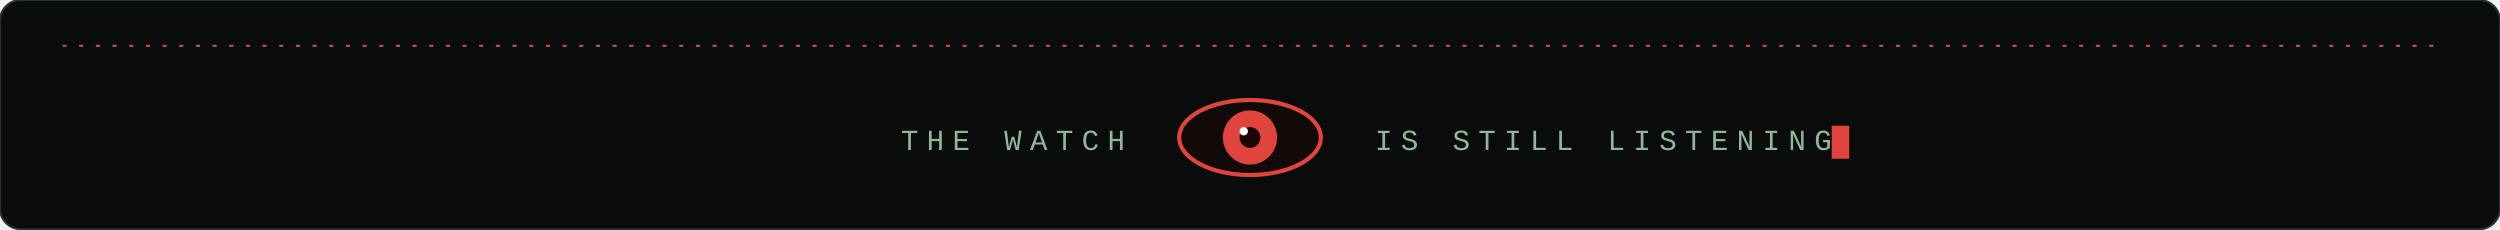
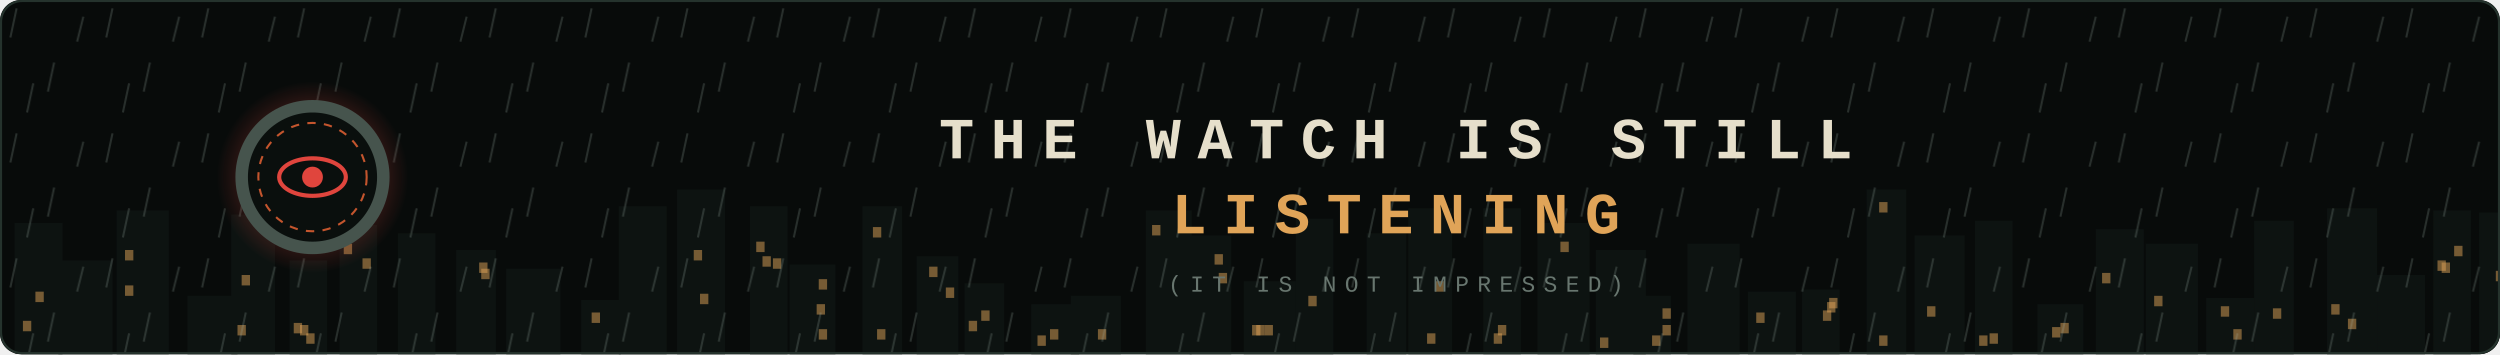
- <svg xmlns="http://www.w3.org/2000/svg" width="1200" height="110" viewBox="0 0 1200 110" role="img" aria-label="The watch is still listening">
-   <style>
-   text{font-family:'Courier New', Courier, 'DejaVu Sans Mono', 'Liberation Mono', monospace;}
-   .blink{animation:blink 1.1s steps(1) infinite}
-   @keyframes blink{0%,60%{opacity:1}61%,100%{opacity:0}}
-   @media (prefers-reduced-motion: reduce){*{animation:none!important}}
- 
-   .iris{animation:look 5s ease-in-out infinite} @keyframes look{0%,100%{transform:translateX(-5px)}50%{transform:translateX(5px)}}
- </style>
+ <svg xmlns="http://www.w3.org/2000/svg" width="1200" height="170" viewBox="0 0 1200 170" role="img" aria-label="The watch is still listening">
+   <style>text{font-family:'Courier New', Courier, 'DejaVu Sans Mono', 'Liberation Mono', monospace;}.b{animation:bl 1.1s steps(1) infinite}@keyframes bl{0%,60%{opacity:1}61%,100%{opacity:0}}.fl{animation:fl 5s steps(1) infinite}@keyframes fl{0%,40%{opacity:1}41%{opacity:.25}42%{opacity:1}70%{opacity:1}71%{opacity:.2}73%{opacity:1}}.pu{transform-box:fill-box;transform-origin:center;animation:pu 2.2s ease-in-out infinite}@keyframes pu{0%,100%{opacity:.35;transform:scale(1)}50%{opacity:1;transform:scale(1.5)}}.rn{animation:rn .8s linear infinite}@keyframes rn{from{transform:translate(0,-60px)}to{transform:translate(-14px,0)}}@media (prefers-reduced-motion:reduce){.b,.fl,.pu,.rn{animation:none}}</style>
  <defs>
-     <clipPath id="ec">
-       <ellipse rx="34" ry="18" />
+     <pattern id="rainp" width="46" height="60" patternUnits="userSpaceOnUse">
+       <path d="M8 4l-3 14M26 30l-3 14M40 8l-3 12M16 40l-3 14" stroke="#a9bdb3" stroke-width="1" opacity=".2" />
+     </pattern>
+     <radialGradient id="wg" cx=".5" cy=".5" r=".5">
+       <stop offset="0" stop-color="#e0453d" stop-opacity=".7" />
+       <stop offset="1" stop-color="#e0453d" stop-opacity="0" />
+     </radialGradient>
+     <clipPath id="fr">
+       <rect width="1200" height="170" rx="10" />
    </clipPath>
  </defs>
-   <rect width="1200" height="110" rx="10" fill="#090c0b" stroke="#25332d" />
-   <line x1="30" y1="22" x2="1170" y2="22" stroke="#c4552d" stroke-dasharray="2 6" />
-   <g transform="translate(600,66)">
-     <g clip-path="url(#ec)">
-       <ellipse rx="34" ry="18" fill="#120a09" />
-       <g class="iris">
-         <circle r="13" fill="#e0453d" />
-         <circle r="5" fill="#1a0504" />
-         <circle cx="-3" cy="-3" r="2" fill="#fff" />
-       </g>
-     </g>
-     <ellipse rx="34" ry="18" fill="none" stroke="#e0453d" stroke-width="2" />
+   <g clip-path="url(#fr)">
+     <rect width="1200" height="170" fill="#080b0a" />
+     <rect x="7" y="107" width="23" height="63" fill="#0d1311" />
+     <rect x="11" y="154" width="4" height="5" fill="#e0a458" opacity=".5" />
+     <rect x="17" y="140" width="4" height="5" fill="#e0a458" opacity=".5" />
+     <rect x="28" y="125" width="26" height="45" fill="#0d1311" />
+     <rect x="56" y="101" width="25" height="69" fill="#0d1311" />
+     <rect x="60" y="120" width="4" height="5" fill="#e0a458" opacity=".5" />
+     <rect x="60" y="137" width="4" height="5" fill="#e0a458" opacity=".5" />
+     <rect x="90" y="142" width="24" height="28" fill="#0d1311" />
+     <rect x="111" y="103" width="21" height="67" fill="#0d1311" />
+     <rect x="114" y="156" width="4" height="5" fill="#e0a458" opacity=".5" />
+     <rect x="116" y="132" width="4" height="5" fill="#e0a458" opacity=".5" />
+     <rect x="139" y="125" width="18" height="45" fill="#0d1311" />
+     <rect x="141" y="155" width="4" height="5" fill="#e0a458" opacity=".5" />
+     <rect x="147" y="160" width="4" height="5" fill="#e0a458" opacity=".5" />
+     <rect x="144" y="156" width="4" height="5" fill="#e0a458" opacity=".5" />
+     <rect x="163" y="108" width="18" height="62" fill="#0d1311" />
+     <rect x="174" y="124" width="4" height="5" fill="#e0a458" opacity=".5" />
+     <rect x="165" y="117" width="4" height="5" fill="#e0a458" opacity=".5" />
+     <rect x="191" y="112" width="18" height="58" fill="#0d1311" />
+     <rect x="219" y="120" width="19" height="50" fill="#0d1311" />
+     <rect x="231" y="129" width="4" height="5" fill="#e0a458" opacity=".5" />
+     <rect x="230" y="126" width="4" height="5" fill="#e0a458" opacity=".5" />
+     <rect x="243" y="129" width="26" height="41" fill="#0d1311" />
+     <rect x="279" y="144" width="19" height="26" fill="#0d1311" />
+     <rect x="284" y="150" width="4" height="5" fill="#e0a458" opacity=".5" />
+     <rect x="297" y="99" width="23" height="71" fill="#0d1311" />
+     <rect x="325" y="91" width="23" height="79" fill="#0d1311" />
+     <rect x="336" y="141" width="4" height="5" fill="#e0a458" opacity=".5" />
+     <rect x="333" y="120" width="4" height="5" fill="#e0a458" opacity=".5" />
+     <rect x="360" y="99" width="18" height="71" fill="#0d1311" />
+     <rect x="371" y="124" width="4" height="5" fill="#e0a458" opacity=".5" />
+     <rect x="363" y="116" width="4" height="5" fill="#e0a458" opacity=".5" />
+     <rect x="366" y="123" width="4" height="5" fill="#e0a458" opacity=".5" />
+     <rect x="379" y="127" width="22" height="43" fill="#0d1311" />
+     <rect x="393" y="134" width="4" height="5" fill="#e0a458" opacity=".5" />
+     <rect x="393" y="158" width="4" height="5" fill="#e0a458" opacity=".5" />
+     <rect x="392" y="146" width="4" height="5" fill="#e0a458" opacity=".5" />
+     <rect x="414" y="99" width="19" height="71" fill="#0d1311" />
+     <rect x="419" y="109" width="4" height="5" fill="#e0a458" opacity=".5" />
+     <rect x="421" y="158" width="4" height="5" fill="#e0a458" opacity=".5" />
+     <rect x="440" y="123" width="20" height="47" fill="#0d1311" />
+     <rect x="446" y="128" width="4" height="5" fill="#e0a458" opacity=".5" />
+     <rect x="454" y="138" width="4" height="5" fill="#e0a458" opacity=".5" />
+     <rect x="463" y="136" width="19" height="34" fill="#0d1311" />
+     <rect x="465" y="154" width="4" height="5" fill="#e0a458" opacity=".5" />
+     <rect x="471" y="149" width="4" height="5" fill="#e0a458" opacity=".5" />
+     <rect x="495" y="146" width="23" height="24" fill="#0d1311" />
+     <rect x="504" y="158" width="4" height="5" fill="#e0a458" opacity=".5" />
+     <rect x="498" y="161" width="4" height="5" fill="#e0a458" opacity=".5" />
+     <rect x="514" y="142" width="24" height="28" fill="#0d1311" />
+     <rect x="527" y="158" width="4" height="5" fill="#e0a458" opacity=".5" />
+     <rect x="550" y="101" width="22" height="69" fill="#0d1311" />
+     <rect x="553" y="108" width="4" height="5" fill="#e0a458" opacity=".5" />
+     <rect x="571" y="113" width="20" height="57" fill="#0d1311" />
+     <rect x="583" y="122" width="4" height="5" fill="#e0a458" opacity=".5" />
+     <rect x="585" y="131" width="4" height="5" fill="#e0a458" opacity=".5" />
+     <rect x="597" y="135" width="25" height="35" fill="#0d1311" />
+     <rect x="607" y="156" width="4" height="5" fill="#e0a458" opacity=".5" />
+     <rect x="601" y="156" width="4" height="5" fill="#e0a458" opacity=".5" />
+     <rect x="603" y="156" width="4" height="5" fill="#e0a458" opacity=".5" />
+     <rect x="622" y="105" width="18" height="65" fill="#0d1311" />
+     <rect x="628" y="142" width="4" height="5" fill="#e0a458" opacity=".5" />
+     <rect x="656" y="112" width="19" height="58" fill="#0d1311" />
+     <rect x="676" y="100" width="21" height="70" fill="#0d1311" />
+     <rect x="689" y="135" width="4" height="5" fill="#e0a458" opacity=".5" />
+     <rect x="685" y="160" width="4" height="5" fill="#e0a458" opacity=".5" />
+     <rect x="712" y="100" width="18" height="70" fill="#0d1311" />
+     <rect x="717" y="160" width="4" height="5" fill="#e0a458" opacity=".5" />
+     <rect x="719" y="156" width="4" height="5" fill="#e0a458" opacity=".5" />
+     <rect x="738" y="107" width="25" height="63" fill="#0d1311" />
+     <rect x="749" y="116" width="4" height="5" fill="#e0a458" opacity=".5" />
+     <rect x="766" y="120" width="24" height="50" fill="#0d1311" />
+     <rect x="768" y="162" width="4" height="5" fill="#e0a458" opacity=".5" />
+     <rect x="784" y="142" width="18" height="28" fill="#0d1311" />
+     <rect x="793" y="161" width="4" height="5" fill="#e0a458" opacity=".5" />
+     <rect x="798" y="148" width="4" height="5" fill="#e0a458" opacity=".5" />
+     <rect x="798" y="156" width="4" height="5" fill="#e0a458" opacity=".5" />
+     <rect x="810" y="117" width="25" height="53" fill="#0d1311" />
+     <rect x="839" y="140" width="23" height="30" fill="#0d1311" />
+     <rect x="843" y="150" width="4" height="5" fill="#e0a458" opacity=".5" />
+     <rect x="865" y="139" width="18" height="31" fill="#0d1311" />
+     <rect x="877" y="145" width="4" height="5" fill="#e0a458" opacity=".5" />
+     <rect x="878" y="143" width="4" height="5" fill="#e0a458" opacity=".5" />
+     <rect x="875" y="149" width="4" height="5" fill="#e0a458" opacity=".5" />
+     <rect x="896" y="91" width="19" height="79" fill="#0d1311" />
+     <rect x="902" y="161" width="4" height="5" fill="#e0a458" opacity=".5" />
+     <rect x="902" y="97" width="4" height="5" fill="#e0a458" opacity=".5" />
+     <rect x="919" y="113" width="24" height="57" fill="#0d1311" />
+     <rect x="925" y="147" width="4" height="5" fill="#e0a458" opacity=".5" />
+     <rect x="948" y="106" width="18" height="64" fill="#0d1311" />
+     <rect x="950" y="161" width="4" height="5" fill="#e0a458" opacity=".5" />
+     <rect x="955" y="160" width="4" height="5" fill="#e0a458" opacity=".5" />
+     <rect x="978" y="146" width="22" height="24" fill="#0d1311" />
+     <rect x="985" y="157" width="4" height="5" fill="#e0a458" opacity=".5" />
+     <rect x="989" y="155" width="4" height="5" fill="#e0a458" opacity=".5" />
+     <rect x="1006" y="110" width="23" height="60" fill="#0d1311" />
+     <rect x="1009" y="131" width="4" height="5" fill="#e0a458" opacity=".5" />
+     <rect x="1030" y="117" width="25" height="53" fill="#0d1311" />
+     <rect x="1034" y="142" width="4" height="5" fill="#e0a458" opacity=".5" />
+     <rect x="1059" y="143" width="23" height="27" fill="#0d1311" />
+     <rect x="1066" y="147" width="4" height="5" fill="#e0a458" opacity=".5" />
+     <rect x="1072" y="158" width="4" height="5" fill="#e0a458" opacity=".5" />
+     <rect x="1082" y="106" width="19" height="64" fill="#0d1311" />
+     <rect x="1091" y="148" width="4" height="5" fill="#e0a458" opacity=".5" />
+     <rect x="1117" y="100" width="24" height="70" fill="#0d1311" />
+     <rect x="1127" y="153" width="4" height="5" fill="#e0a458" opacity=".5" />
+     <rect x="1119" y="146" width="4" height="5" fill="#e0a458" opacity=".5" />
+     <rect x="1141" y="132" width="23" height="38" fill="#0d1311" />
+     <rect x="1168" y="101" width="18" height="69" fill="#0d1311" />
+     <rect x="1178" y="118" width="4" height="5" fill="#e0a458" opacity=".5" />
+     <rect x="1170" y="125" width="4" height="5" fill="#e0a458" opacity=".5" />
+     <rect x="1172" y="126" width="4" height="5" fill="#e0a458" opacity=".5" />
+     <rect x="1190" y="102" width="19" height="68" fill="#0d1311" />
+     <rect x="1198" y="130" width="4" height="5" fill="#e0a458" opacity=".5" />
+     <rect x="1224" y="114" width="20" height="56" fill="#0d1311" />
+     <rect x="1230" y="130" width="4" height="5" fill="#e0a458" opacity=".5" />
+     <rect x="1232" y="154" width="4" height="5" fill="#e0a458" opacity=".5" />
+     <rect class="rn" x="0" y="-60" width="1220" height="230" fill="url(#rainp)" />
+     <circle cx="150" cy="85" r="46" fill="url(#wg)" class="pu" />
+     <circle cx="150" cy="85" r="34" fill="#0a0f0d" stroke="#46544d" stroke-width="6" />
+     <circle cx="150" cy="85" r="26" fill="none" stroke="#c4552d" stroke-dasharray="4 4" />
+     <ellipse cx="150" cy="85" rx="16" ry="9" fill="none" stroke="#e0453d" stroke-width="2" />
+     <circle cx="150" cy="85" r="5" fill="#e0453d" />
+     <text x="670.0" y="76" font-size="28" font-weight="bold" fill="#e6dfcb" text-anchor="middle" letter-spacing="8">THE WATCH IS STILL</text>
+     <text x="670.0" y="112" font-size="28" font-weight="bold" fill="#e0a458" text-anchor="middle" letter-spacing="8">LISTENING</text>
+     <text x="670.0" y="140" font-size="11" fill="#68766f" text-anchor="middle" letter-spacing="4">(IT IS NOT IMPRESSED)</text>
  </g>
-   <text x="540" y="72" font-size="14" fill="#8fb89a" letter-spacing="4" text-anchor="end">THE WATCH</text>
-   <text x="660" y="72" font-size="14" fill="#8fb89a" letter-spacing="4">IS STILL LISTENING<tspan class="blink" fill="#e0453d"> █</tspan>
-   </text>
+   <rect x=".5" y=".5" width="1199" height="169" rx="10" fill="none" stroke="#25332d" />
</svg>
